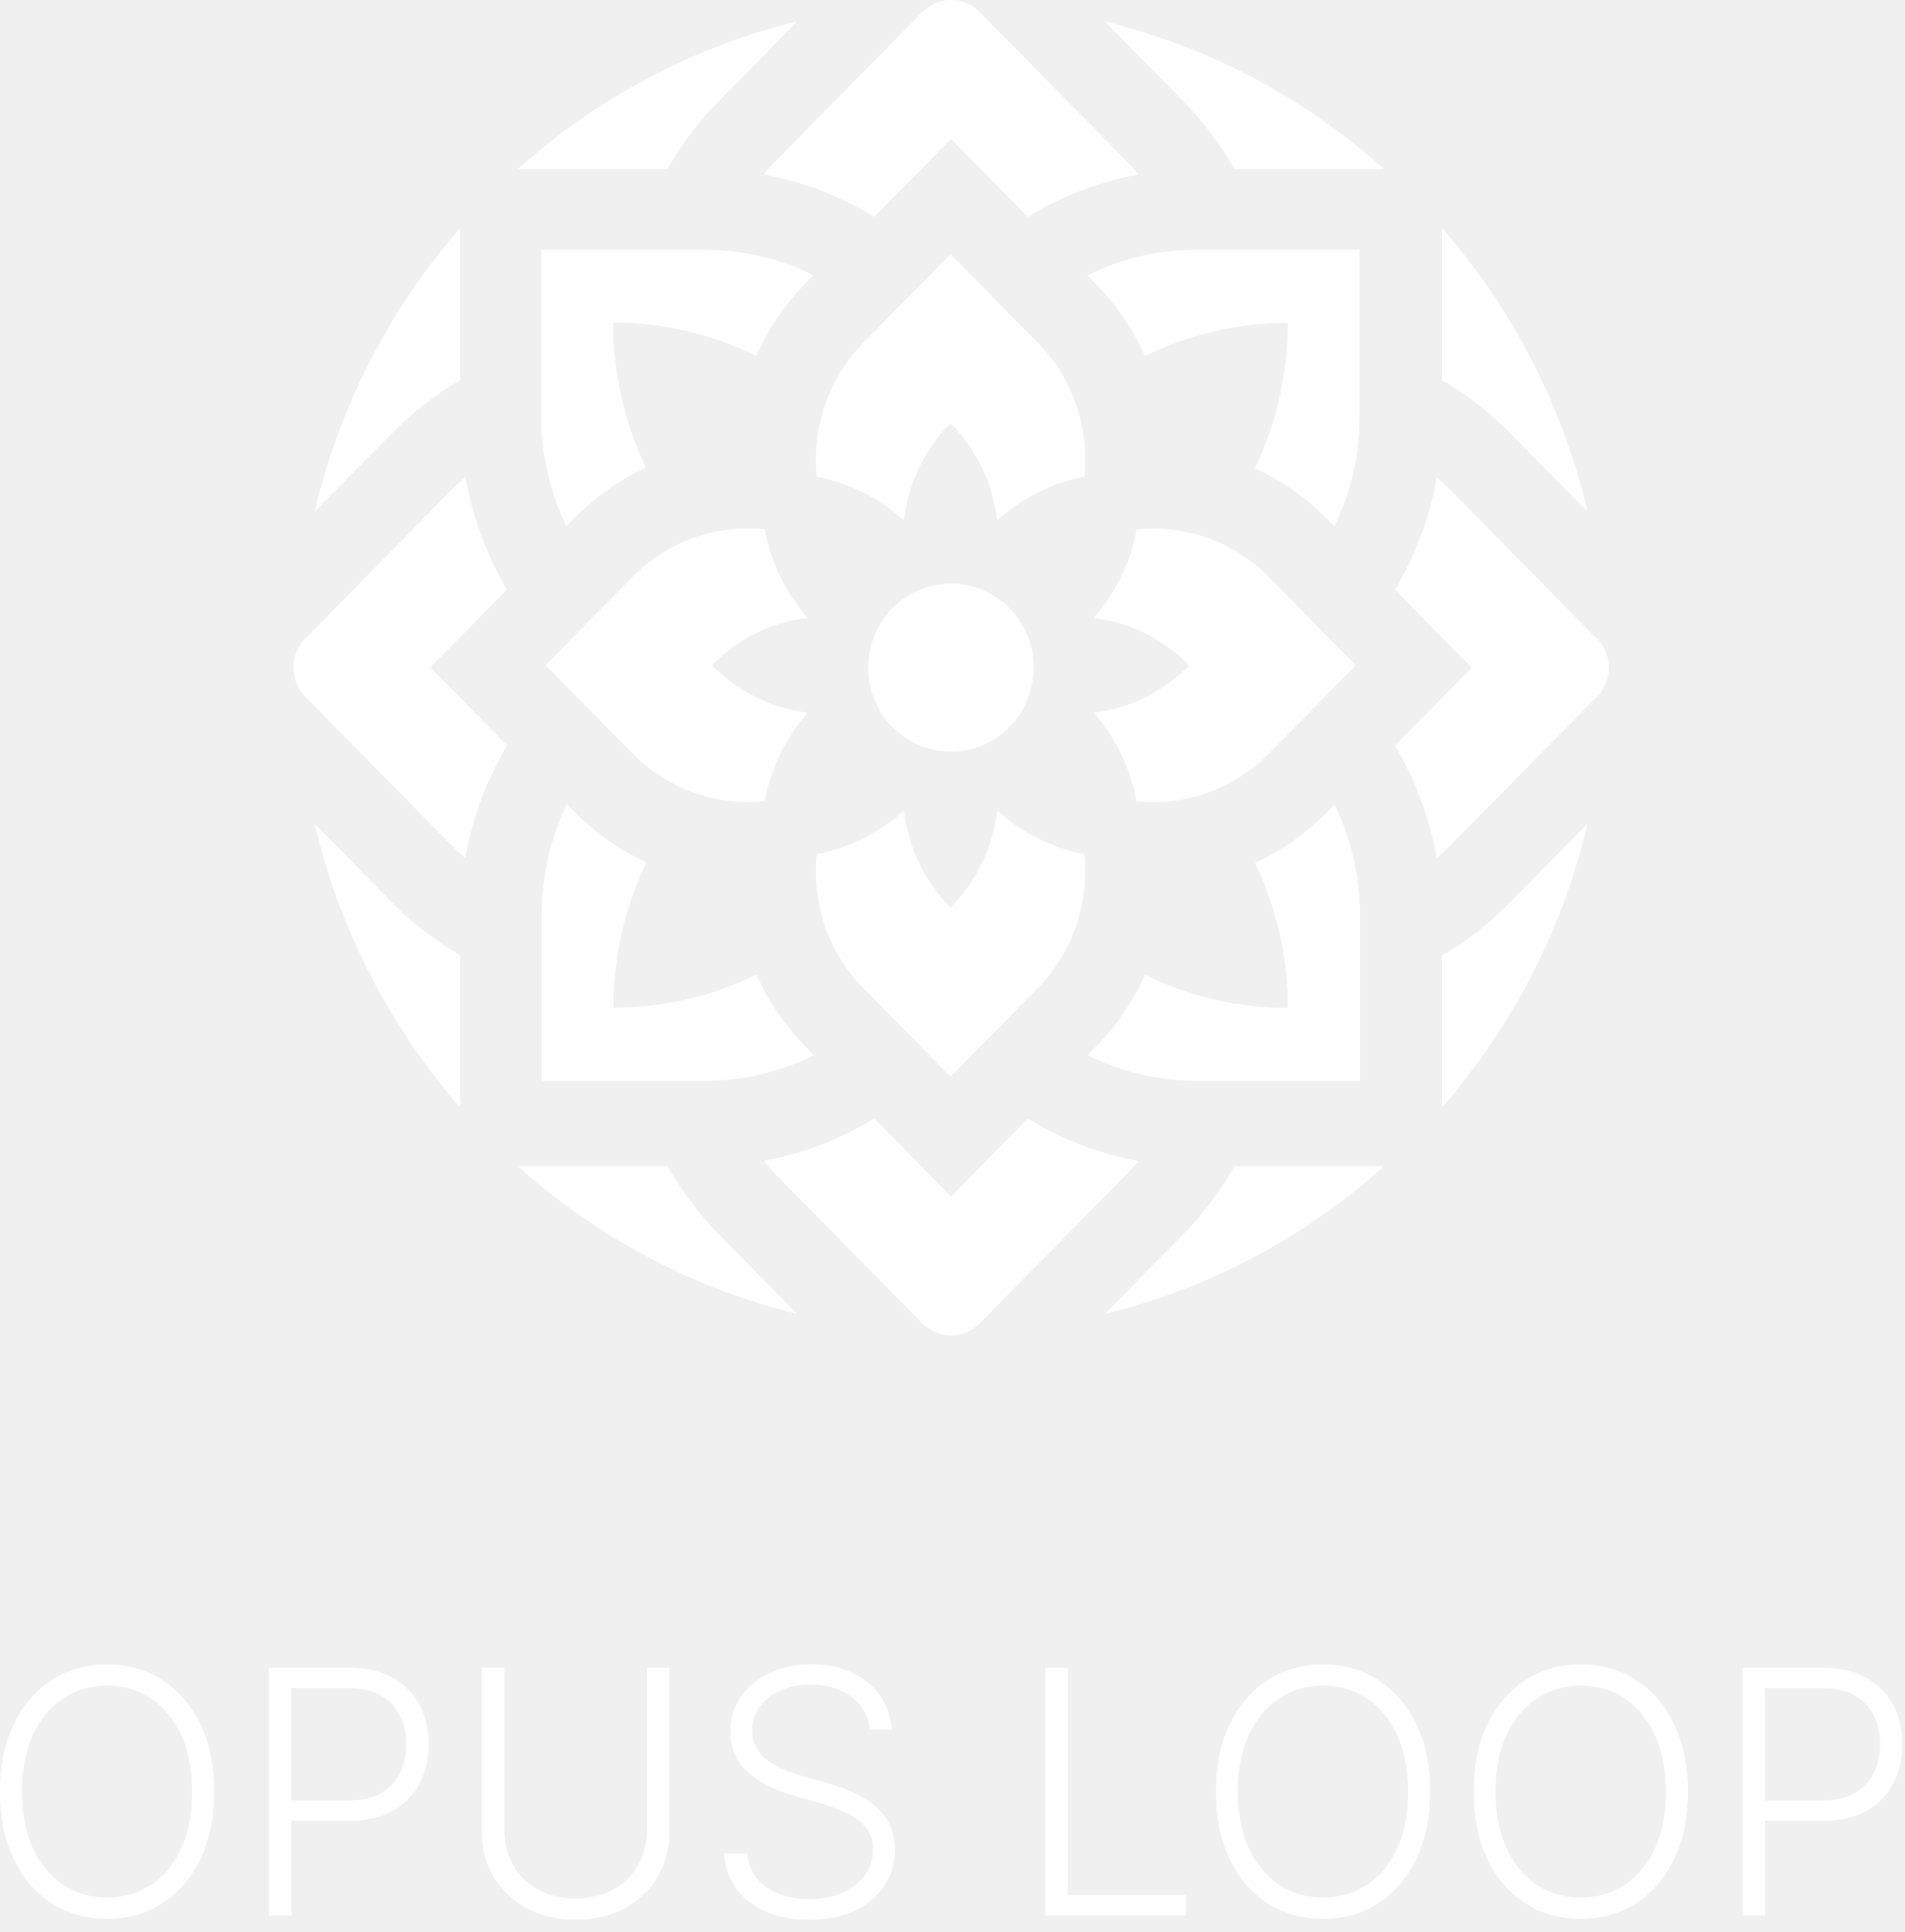
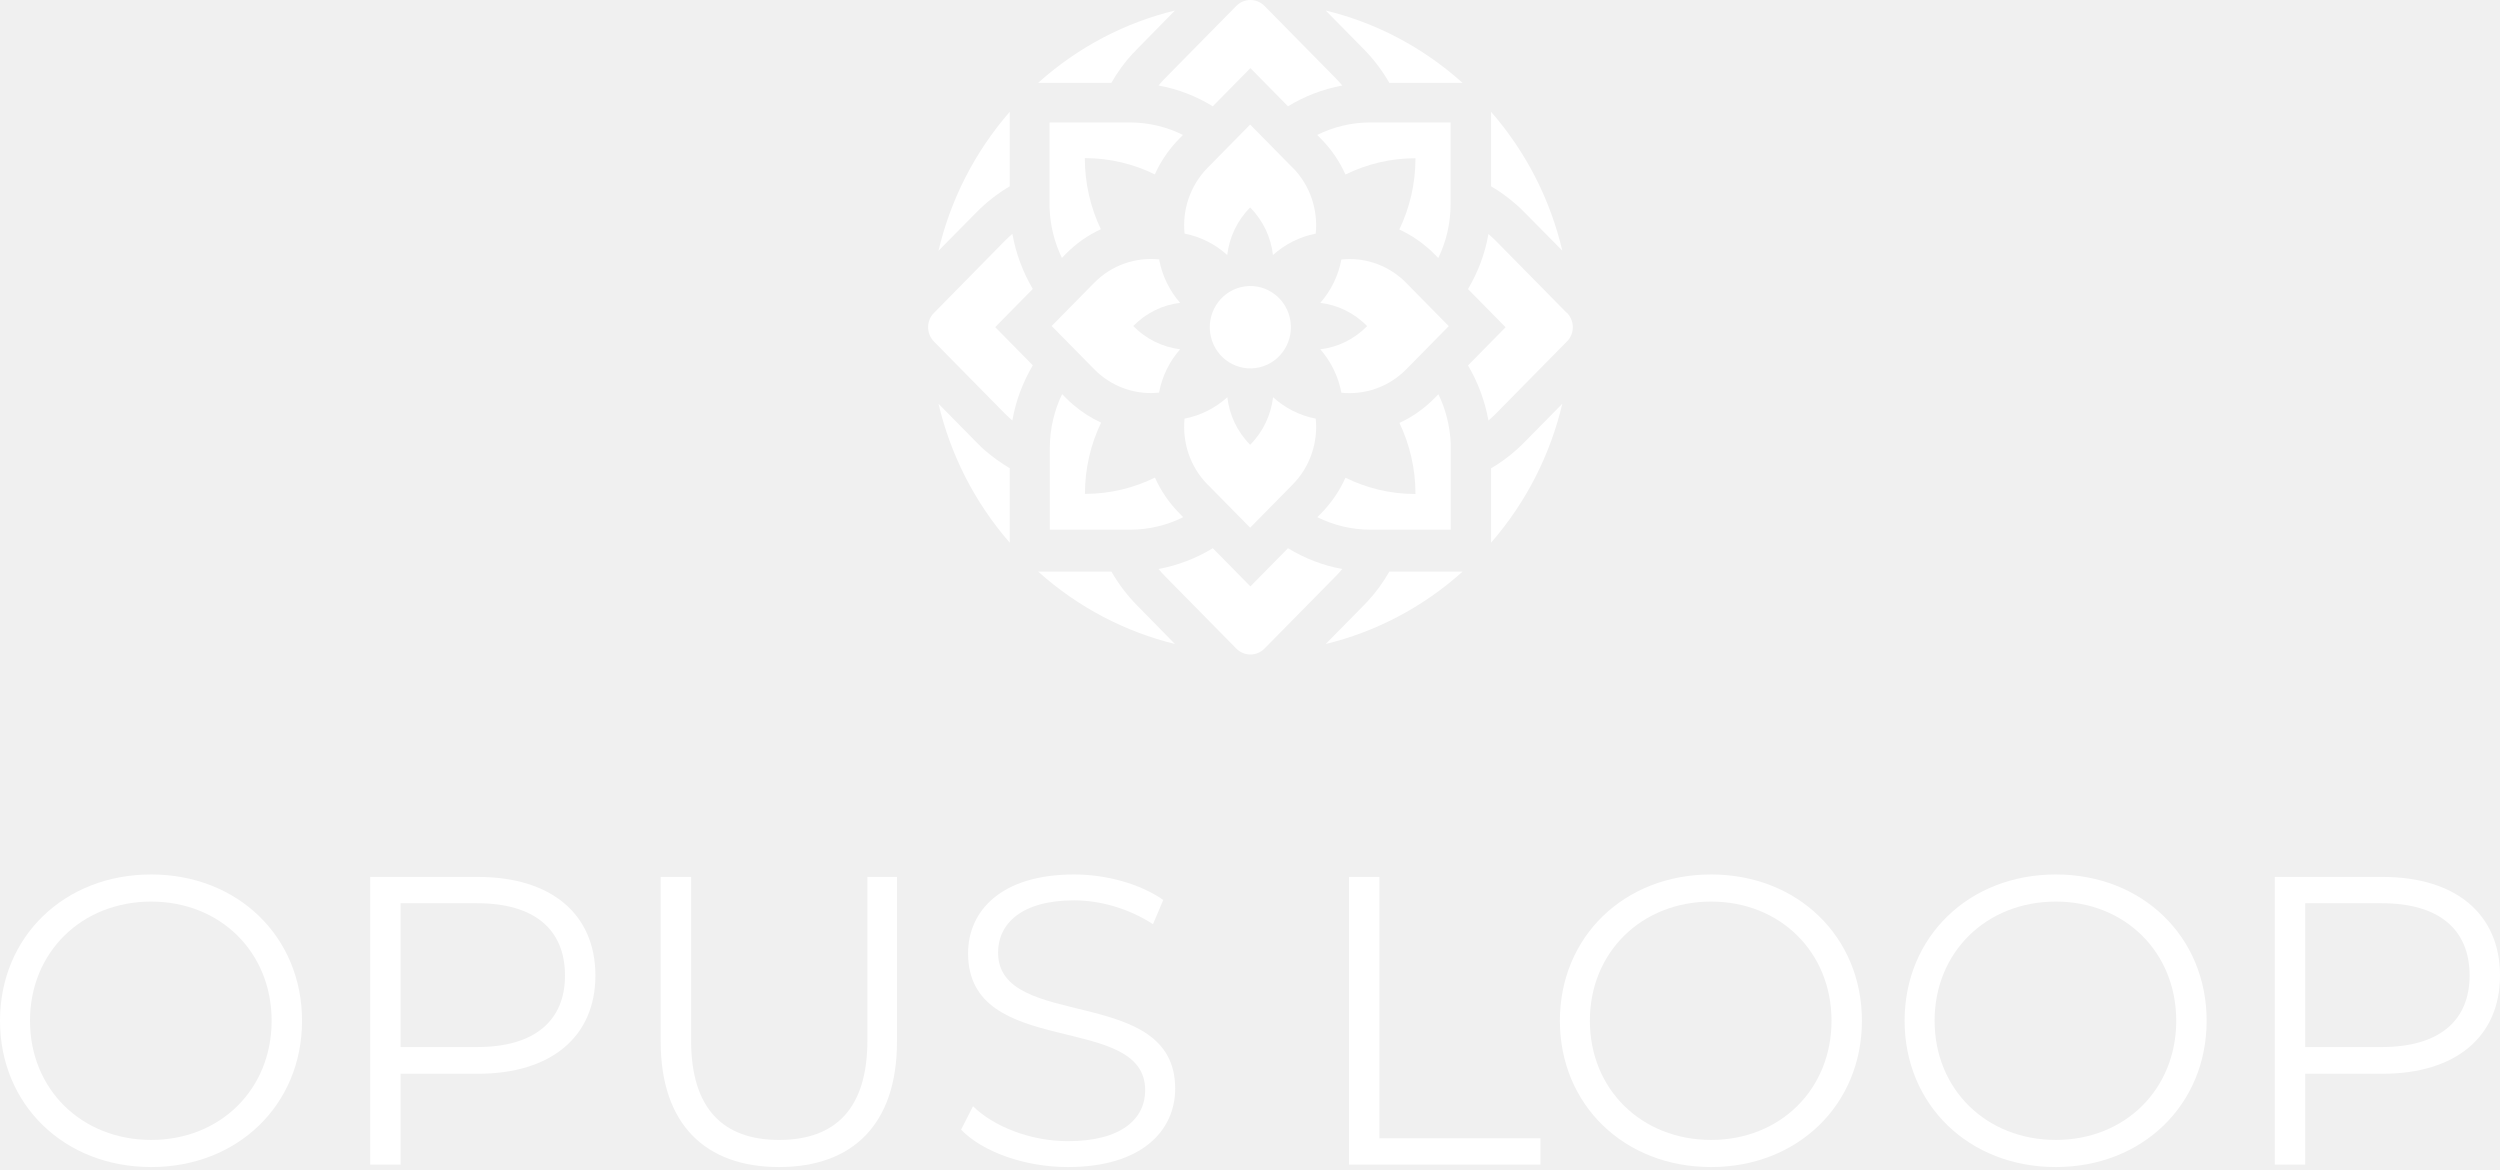
- <svg xmlns="http://www.w3.org/2000/svg" width="139" height="141" viewBox="0 0 139 141" fill="none">
-   <g clip-path="url(#clip0_54_148)">
-     <path d="M29.258 66.496L28.634 65.881L22.962 60.121C24.724 67.596 28.267 74.718 33.572 80.814V69.722C32.288 68.957 31.058 68.081 29.883 67.074L29.24 66.496H29.258Z" fill="white" />
-     <path d="M33.572 27.721V16.648C28.267 22.744 24.724 29.865 22.962 37.34L28.634 31.599C30.14 30.07 31.81 28.784 33.572 27.739V27.721Z" fill="white" />
-     <path d="M48.717 85.12H37.812C43.816 90.507 50.828 94.087 58.171 95.895L52.517 90.135C51.012 88.606 49.745 86.909 48.717 85.12Z" fill="white" />
-     <path d="M109.555 30.965L110.179 31.58L115.852 37.322C114.09 29.846 110.547 22.725 105.241 16.648V27.739C106.526 28.485 107.756 29.38 108.913 30.387L109.555 30.965Z" fill="white" />
-     <path d="M51.949 7.923L52.518 7.326L58.172 1.566C50.81 3.356 43.798 6.954 37.795 12.341H48.699C49.599 10.775 50.663 9.284 51.93 7.923H51.949Z" fill="white" />
-     <path d="M105.241 69.74V80.814C110.547 74.718 114.09 67.596 115.852 60.121L110.179 65.881C108.674 67.41 107.004 68.696 105.241 69.74Z" fill="white" />
-     <path d="M86.296 7.326C87.801 8.855 89.068 10.552 90.096 12.341H101C94.997 6.954 87.984 3.356 80.623 1.566L86.296 7.326Z" fill="white" />
-     <path d="M86.865 89.538L86.296 90.135L80.623 95.895C87.984 94.105 94.997 90.507 101 85.12H90.096C89.196 86.686 88.131 88.177 86.865 89.538Z" fill="white" />
-     <path d="M55.73 12.733C58.63 13.255 61.366 14.336 63.807 15.827L69.406 10.141L75.005 15.827C77.447 14.336 80.182 13.273 83.083 12.733C82.771 12.341 82.422 11.968 82.073 11.614L71.517 0.895C70.343 -0.298 68.47 -0.298 67.295 0.895L56.739 11.614C56.391 11.968 56.042 12.341 55.73 12.733Z" fill="white" />
-     <path d="M83.083 84.728C80.182 84.206 77.447 83.125 75.005 81.634L69.406 87.32L63.807 81.634C61.366 83.125 58.63 84.188 55.73 84.728C56.042 85.12 56.391 85.493 56.739 85.847L67.295 96.566C68.47 97.759 70.343 97.759 71.517 96.566L82.073 85.847C82.422 85.493 82.771 85.12 83.083 84.728Z" fill="white" />
-     <path d="M116.513 46.587L105.957 35.867L105.37 35.308L104.856 34.842C104.342 37.806 103.277 40.565 101.808 43.045L107.407 48.73L101.808 54.416C103.277 56.896 104.323 59.673 104.856 62.619C105.241 62.283 105.608 61.948 105.976 61.575L116.531 50.856L116.788 50.576C117.706 49.383 117.614 47.668 116.531 46.568L116.513 46.587Z" fill="white" />
-     <path d="M33.958 34.824C33.572 35.159 33.205 35.495 32.838 35.867L22.3 46.587L22.043 46.866C21.125 48.059 21.217 49.774 22.3 50.874L32.856 61.593L33.444 62.153L33.958 62.619C34.472 59.655 35.536 56.896 37.005 54.398L31.406 48.712L37.005 43.026C35.536 40.547 34.49 37.769 33.958 34.805V34.824Z" fill="white" />
-     <path d="M39.52 78.875H51.471C54.316 78.875 57.015 78.204 59.401 77.01L58.832 76.433C57.272 74.848 56.06 73.058 55.197 71.12C52.04 72.667 48.515 73.543 44.77 73.543C44.77 69.74 45.633 66.142 47.175 62.936C45.706 62.265 44.311 61.37 43.026 60.27L42.493 59.804L41.943 59.263L41.374 58.685C40.199 61.109 39.538 63.849 39.538 66.739V78.875H39.52Z" fill="white" />
-     <path d="M87.287 78.875H99.238V66.068C99.128 63.439 98.485 60.941 97.402 58.704L96.833 59.282C95.273 60.867 93.51 62.097 91.601 62.973C93.125 66.18 93.988 69.759 93.988 73.562C90.243 73.562 86.718 72.686 83.56 71.138C82.789 72.872 81.725 74.494 80.403 75.948L79.944 76.433L79.375 77.011C81.761 78.204 84.46 78.875 87.305 78.875H87.287Z" fill="white" />
-     <path d="M51.452 18.232H39.501V31.039C39.611 33.668 40.253 36.166 41.337 38.403L41.906 37.825C43.466 36.24 45.228 35.01 47.138 34.134C45.614 30.927 44.751 27.348 44.751 23.545C48.496 23.545 52.021 24.421 55.178 25.968C55.949 24.235 57.014 22.613 58.336 21.159L58.795 20.674L59.364 20.096C56.977 18.903 54.279 18.232 51.433 18.232H51.452Z" fill="white" />
-     <path d="M99.238 18.232H87.287C84.442 18.232 81.743 18.903 79.356 20.096L79.925 20.674C81.486 22.259 82.698 24.048 83.56 25.987C86.718 24.44 90.243 23.564 93.988 23.564C93.988 27.367 93.125 30.965 91.583 34.171C93.051 34.842 94.447 35.737 95.732 36.837L96.264 37.303L96.815 37.843L97.384 38.421C98.559 35.998 99.22 33.258 99.22 30.368V18.232H99.238Z" fill="white" />
-     <path d="M82.937 58.48C86.388 58.834 89.968 57.679 92.611 54.994L98.945 48.563L92.611 42.131L92.134 41.665C89.546 39.316 86.186 38.291 82.955 38.645C82.496 41.087 81.395 43.306 79.816 45.095C82.368 45.412 84.846 46.568 86.792 48.563C84.828 50.557 82.368 51.713 79.816 52.011C81.376 53.801 82.496 56.02 82.955 58.48H82.937Z" fill="white" />
-     <path d="M75.704 24.98L69.37 18.549L63.037 24.98C60.393 27.665 59.255 31.3 59.604 34.786C62.009 35.252 64.193 36.371 65.956 37.974C66.268 35.383 67.406 32.866 69.37 30.89C71.335 32.885 72.473 35.383 72.766 37.974C74.529 36.389 76.732 35.252 79.137 34.786C79.485 31.282 78.347 27.646 75.704 24.962V24.98Z" fill="white" />
-     <path d="M63.037 72.145L69.37 78.576L75.704 72.145C78.347 69.46 79.485 65.825 79.137 62.339C76.732 61.873 74.547 60.755 72.785 59.151C72.473 61.743 71.335 64.259 69.37 66.235C67.406 64.241 66.268 61.743 65.974 59.151C64.212 60.736 62.027 61.873 59.604 62.339C59.255 65.844 60.393 69.479 63.037 72.164V72.145Z" fill="white" />
-     <path d="M55.84 38.776V38.627C52.37 38.272 48.791 39.428 46.147 42.113L39.813 48.544L46.147 54.976L46.624 55.442C49.213 57.791 52.572 58.816 55.803 58.462C56.262 56.02 57.364 53.801 58.942 52.011C56.391 51.695 53.912 50.539 51.966 48.544C53.931 46.549 56.391 45.394 58.942 45.095C57.4 43.343 56.317 41.162 55.84 38.776Z" fill="white" />
-     <path d="M70.786 54.693C74.033 53.915 76.043 50.612 75.277 47.315C74.511 44.018 71.258 41.976 68.011 42.755C64.765 43.533 62.755 46.836 63.521 50.133C64.287 53.429 67.54 55.471 70.786 54.693Z" fill="white" />
-     <path d="M127.172 139.793V121.717H133.006C134.289 121.717 135.36 121.964 136.219 122.458C137.084 122.947 137.734 123.612 138.17 124.453C138.611 125.295 138.832 126.242 138.832 127.295C138.832 128.348 138.614 129.299 138.179 130.146C137.743 130.987 137.096 131.655 136.237 132.15C135.378 132.638 134.31 132.882 133.033 132.882H128.443V131.399H132.989C133.936 131.399 134.722 131.223 135.345 130.87C135.969 130.511 136.434 130.022 136.74 129.405C137.052 128.787 137.208 128.084 137.208 127.295C137.208 126.507 137.052 125.803 136.74 125.186C136.434 124.568 135.966 124.082 135.337 123.729C134.713 123.376 133.921 123.2 132.962 123.2H128.823V139.793H127.172Z" fill="white" />
-     <path d="M123.181 130.755C123.181 132.638 122.846 134.277 122.175 135.671C121.504 137.06 120.58 138.137 119.403 138.902C118.232 139.661 116.885 140.04 115.361 140.04C113.837 140.04 112.487 139.661 111.31 138.902C110.139 138.137 109.218 137.06 108.547 135.671C107.882 134.277 107.55 132.638 107.55 130.755C107.55 128.872 107.882 127.236 108.547 125.848C109.218 124.453 110.142 123.376 111.319 122.617C112.495 121.852 113.843 121.47 115.361 121.47C116.885 121.47 118.232 121.852 119.403 122.617C120.58 123.376 121.504 124.453 122.175 125.848C122.846 127.236 123.181 128.872 123.181 130.755ZM121.575 130.755C121.575 129.137 121.304 127.751 120.763 126.598C120.221 125.439 119.483 124.553 118.547 123.941C117.612 123.329 116.55 123.023 115.361 123.023C114.178 123.023 113.119 123.329 112.184 123.941C111.248 124.553 110.507 125.436 109.959 126.589C109.418 127.742 109.147 129.131 109.147 130.755C109.147 132.373 109.418 133.759 109.959 134.912C110.501 136.065 111.239 136.951 112.175 137.569C113.11 138.181 114.172 138.487 115.361 138.487C116.55 138.487 117.612 138.181 118.547 137.569C119.489 136.957 120.23 136.074 120.771 134.921C121.313 133.762 121.581 132.373 121.575 130.755Z" fill="white" />
-     <path d="M104.37 130.755C104.37 132.638 104.034 134.277 103.364 135.671C102.693 137.06 101.769 138.137 100.592 138.902C99.421 139.661 98.074 140.04 96.55 140.04C95.026 140.04 93.675 139.661 92.499 138.902C91.328 138.137 90.407 137.06 89.736 135.671C89.071 134.277 88.739 132.638 88.739 130.755C88.739 128.872 89.071 127.236 89.736 125.848C90.407 124.453 91.331 123.376 92.507 122.617C93.684 121.852 95.032 121.47 96.55 121.47C98.074 121.47 99.421 121.852 100.592 122.617C101.769 123.376 102.693 124.453 103.364 125.848C104.034 127.236 104.37 128.872 104.37 130.755ZM102.763 130.755C102.763 129.137 102.493 127.751 101.951 126.598C101.41 125.439 100.672 124.553 99.736 123.941C98.8 123.329 97.738 123.023 96.55 123.023C95.367 123.023 94.308 123.329 93.372 123.941C92.437 124.553 91.695 125.436 91.148 126.589C90.607 127.742 90.336 129.131 90.336 130.755C90.336 132.373 90.607 133.759 91.148 134.912C91.689 136.065 92.428 136.951 93.364 137.569C94.299 138.181 95.361 138.487 96.55 138.487C97.738 138.487 98.8 138.181 99.736 137.569C100.677 136.957 101.419 136.074 101.96 134.921C102.502 133.762 102.769 132.373 102.763 130.755Z" fill="white" />
-     <path d="M76.274 139.793V121.717H77.924V138.31H86.539V139.793H76.274Z" fill="white" />
-     <path d="M63.467 126.236C63.367 125.23 62.923 124.43 62.135 123.835C61.346 123.241 60.355 122.944 59.16 122.944C58.319 122.944 57.577 123.088 56.936 123.376C56.3 123.665 55.8 124.065 55.435 124.577C55.077 125.083 54.897 125.659 54.897 126.307C54.897 126.783 55 127.201 55.206 127.56C55.412 127.919 55.688 128.228 56.036 128.487C56.389 128.74 56.777 128.957 57.201 129.14C57.63 129.322 58.063 129.475 58.498 129.599L60.405 130.146C60.981 130.305 61.558 130.508 62.135 130.755C62.711 131.002 63.238 131.314 63.715 131.691C64.197 132.061 64.582 132.517 64.871 133.059C65.165 133.594 65.312 134.238 65.312 134.992C65.312 135.957 65.062 136.824 64.562 137.595C64.062 138.366 63.344 138.978 62.408 139.431C61.473 139.878 60.352 140.102 59.045 140.102C57.816 140.102 56.748 139.899 55.842 139.493C54.935 139.081 54.223 138.513 53.706 137.789C53.188 137.066 52.897 136.227 52.832 135.274H54.526C54.585 135.986 54.821 136.589 55.233 137.083C55.644 137.578 56.18 137.954 56.839 138.213C57.498 138.466 58.233 138.593 59.045 138.593C59.946 138.593 60.746 138.443 61.446 138.143C62.152 137.837 62.705 137.413 63.105 136.872C63.511 136.324 63.715 135.689 63.715 134.965C63.715 134.353 63.556 133.841 63.238 133.429C62.92 133.012 62.476 132.661 61.905 132.379C61.34 132.097 60.684 131.846 59.937 131.629L57.775 130.993C56.356 130.57 55.256 129.984 54.474 129.237C53.691 128.49 53.3 127.536 53.3 126.377C53.3 125.406 53.559 124.553 54.076 123.818C54.6 123.076 55.306 122.5 56.195 122.088C57.089 121.67 58.092 121.461 59.204 121.461C60.328 121.461 61.323 121.667 62.188 122.079C63.053 122.491 63.738 123.059 64.244 123.782C64.756 124.5 65.03 125.318 65.065 126.236H63.467Z" fill="white" />
-     <path d="M47.205 121.717H48.855V133.685C48.855 134.915 48.567 136.015 47.99 136.986C47.413 137.951 46.61 138.713 45.581 139.272C44.557 139.825 43.365 140.102 42.006 140.102C40.653 140.102 39.461 139.822 38.431 139.263C37.401 138.704 36.598 137.942 36.022 136.977C35.445 136.012 35.157 134.915 35.157 133.685V121.717H36.807V133.571C36.807 134.53 37.022 135.386 37.452 136.139C37.881 136.886 38.484 137.475 39.261 137.904C40.044 138.334 40.959 138.549 42.006 138.549C43.053 138.549 43.968 138.334 44.751 137.904C45.533 137.475 46.137 136.886 46.56 136.139C46.99 135.386 47.205 134.53 47.205 133.571V121.717Z" fill="white" />
-     <path d="M19.623 139.793V121.717H25.457C26.739 121.717 27.81 121.964 28.669 122.458C29.534 122.947 30.185 123.612 30.62 124.453C31.061 125.295 31.282 126.242 31.282 127.295C31.282 128.348 31.064 129.299 30.629 130.146C30.193 130.987 29.546 131.655 28.687 132.15C27.828 132.638 26.76 132.882 25.483 132.882H20.893V131.399H25.439C26.386 131.399 27.172 131.223 27.796 130.87C28.419 130.511 28.884 130.022 29.19 129.405C29.502 128.787 29.658 128.084 29.658 127.295C29.658 126.507 29.502 125.803 29.19 125.186C28.884 124.568 28.416 124.082 27.787 123.729C27.163 123.376 26.372 123.2 25.413 123.2H21.273V139.793H19.623Z" fill="white" />
-     <path d="M15.631 130.755C15.631 132.638 15.296 134.277 14.625 135.671C13.954 137.06 13.03 138.137 11.854 138.902C10.683 139.661 9.335 140.04 7.811 140.04C6.287 140.04 4.937 139.661 3.76 138.902C2.589 138.137 1.668 137.06 0.997 135.671C0.332 134.277 0 132.638 0 130.755C0 128.872 0.332 127.236 0.997 125.848C1.668 124.453 2.592 123.376 3.769 122.617C4.946 121.852 6.293 121.47 7.811 121.47C9.335 121.47 10.683 121.852 11.854 122.617C13.03 123.376 13.954 124.453 14.625 125.848C15.296 127.236 15.631 128.872 15.631 130.755ZM14.025 130.755C14.025 129.137 13.754 127.751 13.213 126.598C12.671 125.439 11.933 124.553 10.998 123.941C10.062 123.329 9 123.023 7.811 123.023C6.628 123.023 5.569 123.329 4.634 123.941C3.698 124.553 2.957 125.436 2.41 126.589C1.868 127.742 1.598 129.131 1.598 130.755C1.598 132.373 1.868 133.759 2.41 134.912C2.951 136.065 3.689 136.951 4.625 137.569C5.561 138.181 6.623 138.487 7.811 138.487C9 138.487 10.062 138.181 10.998 137.569C11.939 136.957 12.68 136.074 13.222 134.921C13.763 133.762 14.031 132.373 14.025 130.755Z" fill="white" />
-   </g>
-   <defs>
-     <clipPath id="clip0_54_148">
-       <rect width="138.832" height="140.102" fill="white" />
-     </clipPath>
-   </defs>
+ <svg xmlns="http://www.w3.org/2000/svg" width="466" height="218" viewBox="0 0 466 218" fill="none">
+   <path d="M182.817 83.239L182.036 82.469L174.935 75.258C177.141 84.616 181.576 93.53 188.218 101.161V87.276C186.609 86.319 185.069 85.223 183.599 83.963L182.794 83.239H182.817Z" fill="white" />
+   <path d="M188.218 34.7V20.839C181.576 28.47 177.141 37.384 174.935 46.742L182.036 39.554C183.92 37.641 186.011 36.031 188.218 34.724V34.7Z" fill="white" />
+   <path d="M207.175 106.552H193.525C201.039 113.296 209.818 117.776 219.01 120.04L211.932 112.829C210.048 110.915 208.462 108.792 207.175 106.552Z" fill="white" />
+   <path d="M283.331 38.761L284.113 39.531L291.214 46.718C289.008 37.361 284.572 28.447 277.931 20.839V34.724C279.54 35.657 281.079 36.777 282.527 38.038L283.331 38.761Z" fill="white" />
+   <path d="M211.22 9.918L211.932 9.171L219.01 1.96C209.795 4.201 201.017 8.704 193.502 15.448H207.153C208.279 13.488 209.611 11.621 211.197 9.918H211.22Z" fill="white" />
+   <path d="M277.931 87.299V101.161C284.572 93.53 289.008 84.616 291.214 75.258L284.113 82.469C282.228 84.382 280.137 85.993 277.931 87.299Z" fill="white" />
+   <path d="M254.215 9.171C256.099 11.085 257.685 13.208 258.972 15.448H272.622C265.108 8.704 256.329 4.201 247.114 1.96L254.215 9.171Z" fill="white" />
+   <path d="M254.927 112.082L254.215 112.829L247.114 120.04C256.329 117.8 265.108 113.296 272.622 106.552H258.972C257.846 108.512 256.513 110.379 254.927 112.082Z" fill="white" />
+   <path d="M215.954 15.938C219.584 16.592 223.008 17.945 226.065 19.812L233.074 12.695L240.083 19.812C243.139 17.945 246.563 16.615 250.194 15.938C249.803 15.448 249.367 14.982 248.93 14.538L235.716 1.12C234.246 -0.373 231.902 -0.373 230.431 1.12L217.218 14.538C216.781 14.982 216.344 15.448 215.954 15.938Z" fill="white" />
+   <path d="M250.194 106.062C246.563 105.408 243.139 104.055 240.083 102.188L233.074 109.305L226.065 102.188C223.008 104.055 219.584 105.385 215.954 106.062C216.344 106.552 216.781 107.018 217.218 107.462L230.431 120.88C231.902 122.373 234.246 122.373 235.716 120.88L248.93 107.462C249.367 107.018 249.803 106.552 250.194 106.062Z" fill="white" />
+   <path d="M292.041 58.316L278.827 44.898L278.092 44.198L277.448 43.615C276.805 47.325 275.472 50.779 273.634 53.883L280.643 61L273.634 68.118C275.472 71.221 276.782 74.698 277.448 78.385C277.931 77.965 278.391 77.545 278.85 77.079L292.064 63.66L292.386 63.31C293.535 61.817 293.42 59.67 292.064 58.293L292.041 58.316Z" fill="white" />
+   <path d="M188.7 43.592C188.217 44.011 187.757 44.431 187.298 44.898L174.107 58.316L173.786 58.666C172.637 60.16 172.751 62.307 174.107 63.684L187.321 77.102L188.056 77.802L188.7 78.385C189.343 74.675 190.676 71.221 192.514 68.094L185.505 60.977L192.514 53.859C190.676 50.756 189.366 47.279 188.7 43.568V43.592Z" fill="white" />
+   <path d="M195.662 98.734H210.622C214.184 98.734 217.562 97.894 220.55 96.401L219.837 95.677C217.884 93.694 216.367 91.453 215.287 89.026C211.335 90.963 206.922 92.06 202.234 92.06C202.234 87.3 203.314 82.796 205.245 78.782C203.406 77.942 201.66 76.822 200.051 75.445L199.385 74.862L198.695 74.185L197.983 73.461C196.512 76.495 195.685 79.925 195.685 83.543V98.734H195.662Z" fill="white" />
+   <path d="M255.457 98.734H270.417V82.702C270.279 79.412 269.475 76.285 268.119 73.485L267.407 74.208C265.453 76.192 263.247 77.732 260.857 78.829C262.765 82.842 263.845 87.323 263.845 92.083C259.157 92.083 254.745 90.987 250.792 89.05C249.827 91.22 248.494 93.25 246.84 95.07L246.265 95.677L245.553 96.401C248.54 97.894 251.918 98.734 255.48 98.734H255.457Z" fill="white" />
+   <path d="M210.599 22.822H195.639V38.854C195.777 42.145 196.581 45.272 197.937 48.072L198.649 47.348C200.602 45.365 202.808 43.825 205.198 42.728C203.291 38.714 202.211 34.234 202.211 29.473C206.899 29.473 211.311 30.57 215.264 32.507C216.229 30.337 217.562 28.306 219.216 26.486L219.791 25.879L220.503 25.156C217.516 23.663 214.138 22.822 210.576 22.822H210.599Z" fill="white" />
+   <path d="M270.417 22.822H255.457C251.895 22.822 248.517 23.663 245.529 25.156L246.242 25.879C248.195 27.863 249.712 30.103 250.792 32.53C254.744 30.593 259.156 29.497 263.844 29.497C263.844 34.257 262.764 38.761 260.834 42.775C262.672 43.615 264.419 44.735 266.028 46.112L266.694 46.695L267.383 47.372L268.096 48.095C269.566 45.062 270.394 41.631 270.394 38.014V22.822H270.417Z" fill="white" />
+   <path d="M250.011 73.205C254.331 73.648 258.812 72.201 262.122 68.841L270.05 60.79L262.122 52.739L261.524 52.156C258.284 49.215 254.079 47.932 250.034 48.375C249.46 51.432 248.081 54.209 246.104 56.45C249.299 56.846 252.401 58.293 254.837 60.79C252.378 63.287 249.299 64.734 246.104 65.107C248.058 67.347 249.46 70.124 250.034 73.205H250.011Z" fill="white" />
+   <path d="M240.956 31.27L233.028 23.219L225.1 31.27C221.791 34.63 220.366 39.181 220.803 43.545C223.813 44.128 226.548 45.528 228.754 47.535C229.145 44.291 230.569 41.141 233.028 38.668C235.487 41.164 236.912 44.291 237.28 47.535C239.486 45.552 242.243 44.128 245.254 43.545C245.69 39.158 244.265 34.607 240.956 31.247V31.27Z" fill="white" />
+   <path d="M225.1 90.31L233.028 98.361L240.956 90.31C244.265 86.949 245.69 82.399 245.254 78.035C242.243 77.452 239.509 76.052 237.303 74.045C236.912 77.288 235.487 80.439 233.028 82.912C230.569 80.415 229.145 77.288 228.777 74.045C226.571 76.028 223.836 77.452 220.803 78.035C220.366 82.422 221.791 86.973 225.1 90.333V90.31Z" fill="white" />
+   <path d="M216.091 48.539V48.352C211.748 47.909 207.267 49.355 203.958 52.716L196.03 60.767L203.958 68.818L204.555 69.401C207.796 72.341 212.001 73.625 216.045 73.181C216.62 70.124 217.999 67.347 219.975 65.107C216.781 64.71 213.678 63.264 211.243 60.767C213.701 58.27 216.781 56.823 219.975 56.45C218.045 54.256 216.689 51.526 216.091 48.539Z" fill="white" />
+   <path d="M234.801 68.464C238.865 67.49 241.382 63.355 240.422 59.228C239.463 55.101 235.391 52.545 231.328 53.519C227.264 54.493 224.747 58.628 225.706 62.755C226.665 66.882 230.737 69.438 234.801 68.464Z" fill="white" />
+   <path d="M444.093 163.459C457.727 163.459 466 170.353 466 181.843C466 193.256 457.727 200.15 444.093 200.15H429.692V217.079H424.024V163.459H444.093ZM443.94 195.171C454.663 195.171 460.332 190.269 460.332 181.843C460.332 173.264 454.663 168.362 443.94 168.362H429.692V195.171H443.94Z" fill="white" />
+   <path d="M383.206 217.538C366.967 217.538 355.018 205.895 355.018 190.269C355.018 174.643 366.967 163 383.206 163C399.292 163 411.318 174.566 411.318 190.269C411.318 205.972 399.292 217.538 383.206 217.538ZM383.206 212.483C396.075 212.483 405.65 203.061 405.65 190.269C405.65 177.477 396.075 168.056 383.206 168.056C370.261 168.056 360.61 177.477 360.61 190.269C360.61 203.061 370.261 212.483 383.206 212.483Z" fill="white" />
+   <path d="M318.95 217.538C302.711 217.538 290.762 205.895 290.762 190.269C290.762 174.643 302.711 163 318.95 163C335.036 163 347.062 174.566 347.062 190.269C347.062 205.972 335.036 217.538 318.95 217.538ZM318.95 212.483C331.819 212.483 341.394 203.061 341.394 190.269C341.394 177.477 331.819 168.056 318.95 168.056C306.005 168.056 296.353 177.477 296.353 190.269C296.353 203.061 306.005 212.483 318.95 212.483Z" fill="white" />
+   <path d="M251.452 217.079V163.459H257.12V212.176H287.147V217.079H251.452Z" fill="white" />
+   <path d="M199.062 217.538C191.019 217.538 183.129 214.704 179.146 210.568L181.367 206.202C185.197 209.955 192.015 212.713 199.062 212.713C209.096 212.713 213.462 208.5 213.462 203.214C213.462 188.507 180.448 197.546 180.448 177.707C180.448 169.817 186.576 163 200.211 163C206.262 163 212.543 164.762 216.833 167.749L214.918 172.268C210.322 169.281 204.96 167.826 200.211 167.826C190.406 167.826 186.04 172.192 186.04 177.554C186.04 192.261 219.054 183.375 219.054 202.908C219.054 210.798 212.773 217.538 199.062 217.538Z" fill="white" />
+   <path d="M145.213 217.538C131.502 217.538 123.153 209.572 123.153 194.176V163.459H128.821V193.946C128.821 206.661 134.796 212.483 145.213 212.483C155.707 212.483 161.682 206.661 161.682 193.946V163.459H167.197V194.176C167.197 209.572 158.925 217.538 145.213 217.538Z" fill="white" />
+   <path d="M89.075 163.459C102.709 163.459 110.982 170.353 110.982 181.843C110.982 193.256 102.709 200.15 89.075 200.15H74.674V217.079H69.006V163.459H89.075ZM88.922 195.171C99.645 195.171 105.314 190.269 105.314 181.843C105.314 173.264 99.645 168.362 88.922 168.362H74.674V195.171H88.922Z" fill="white" />
+   <path d="M28.188 217.538C11.949 217.538 0 205.895 0 190.269C0 174.643 11.949 163 28.188 163C44.274 163 56.3 174.566 56.3 190.269C56.3 205.972 44.274 217.538 28.188 217.538ZM28.188 212.483C41.057 212.483 50.632 203.061 50.632 190.269C50.632 177.477 41.057 168.056 28.188 168.056C15.243 168.056 5.592 177.477 5.592 190.269C5.592 203.061 15.243 212.483 28.188 212.483Z" fill="white" />
</svg>
